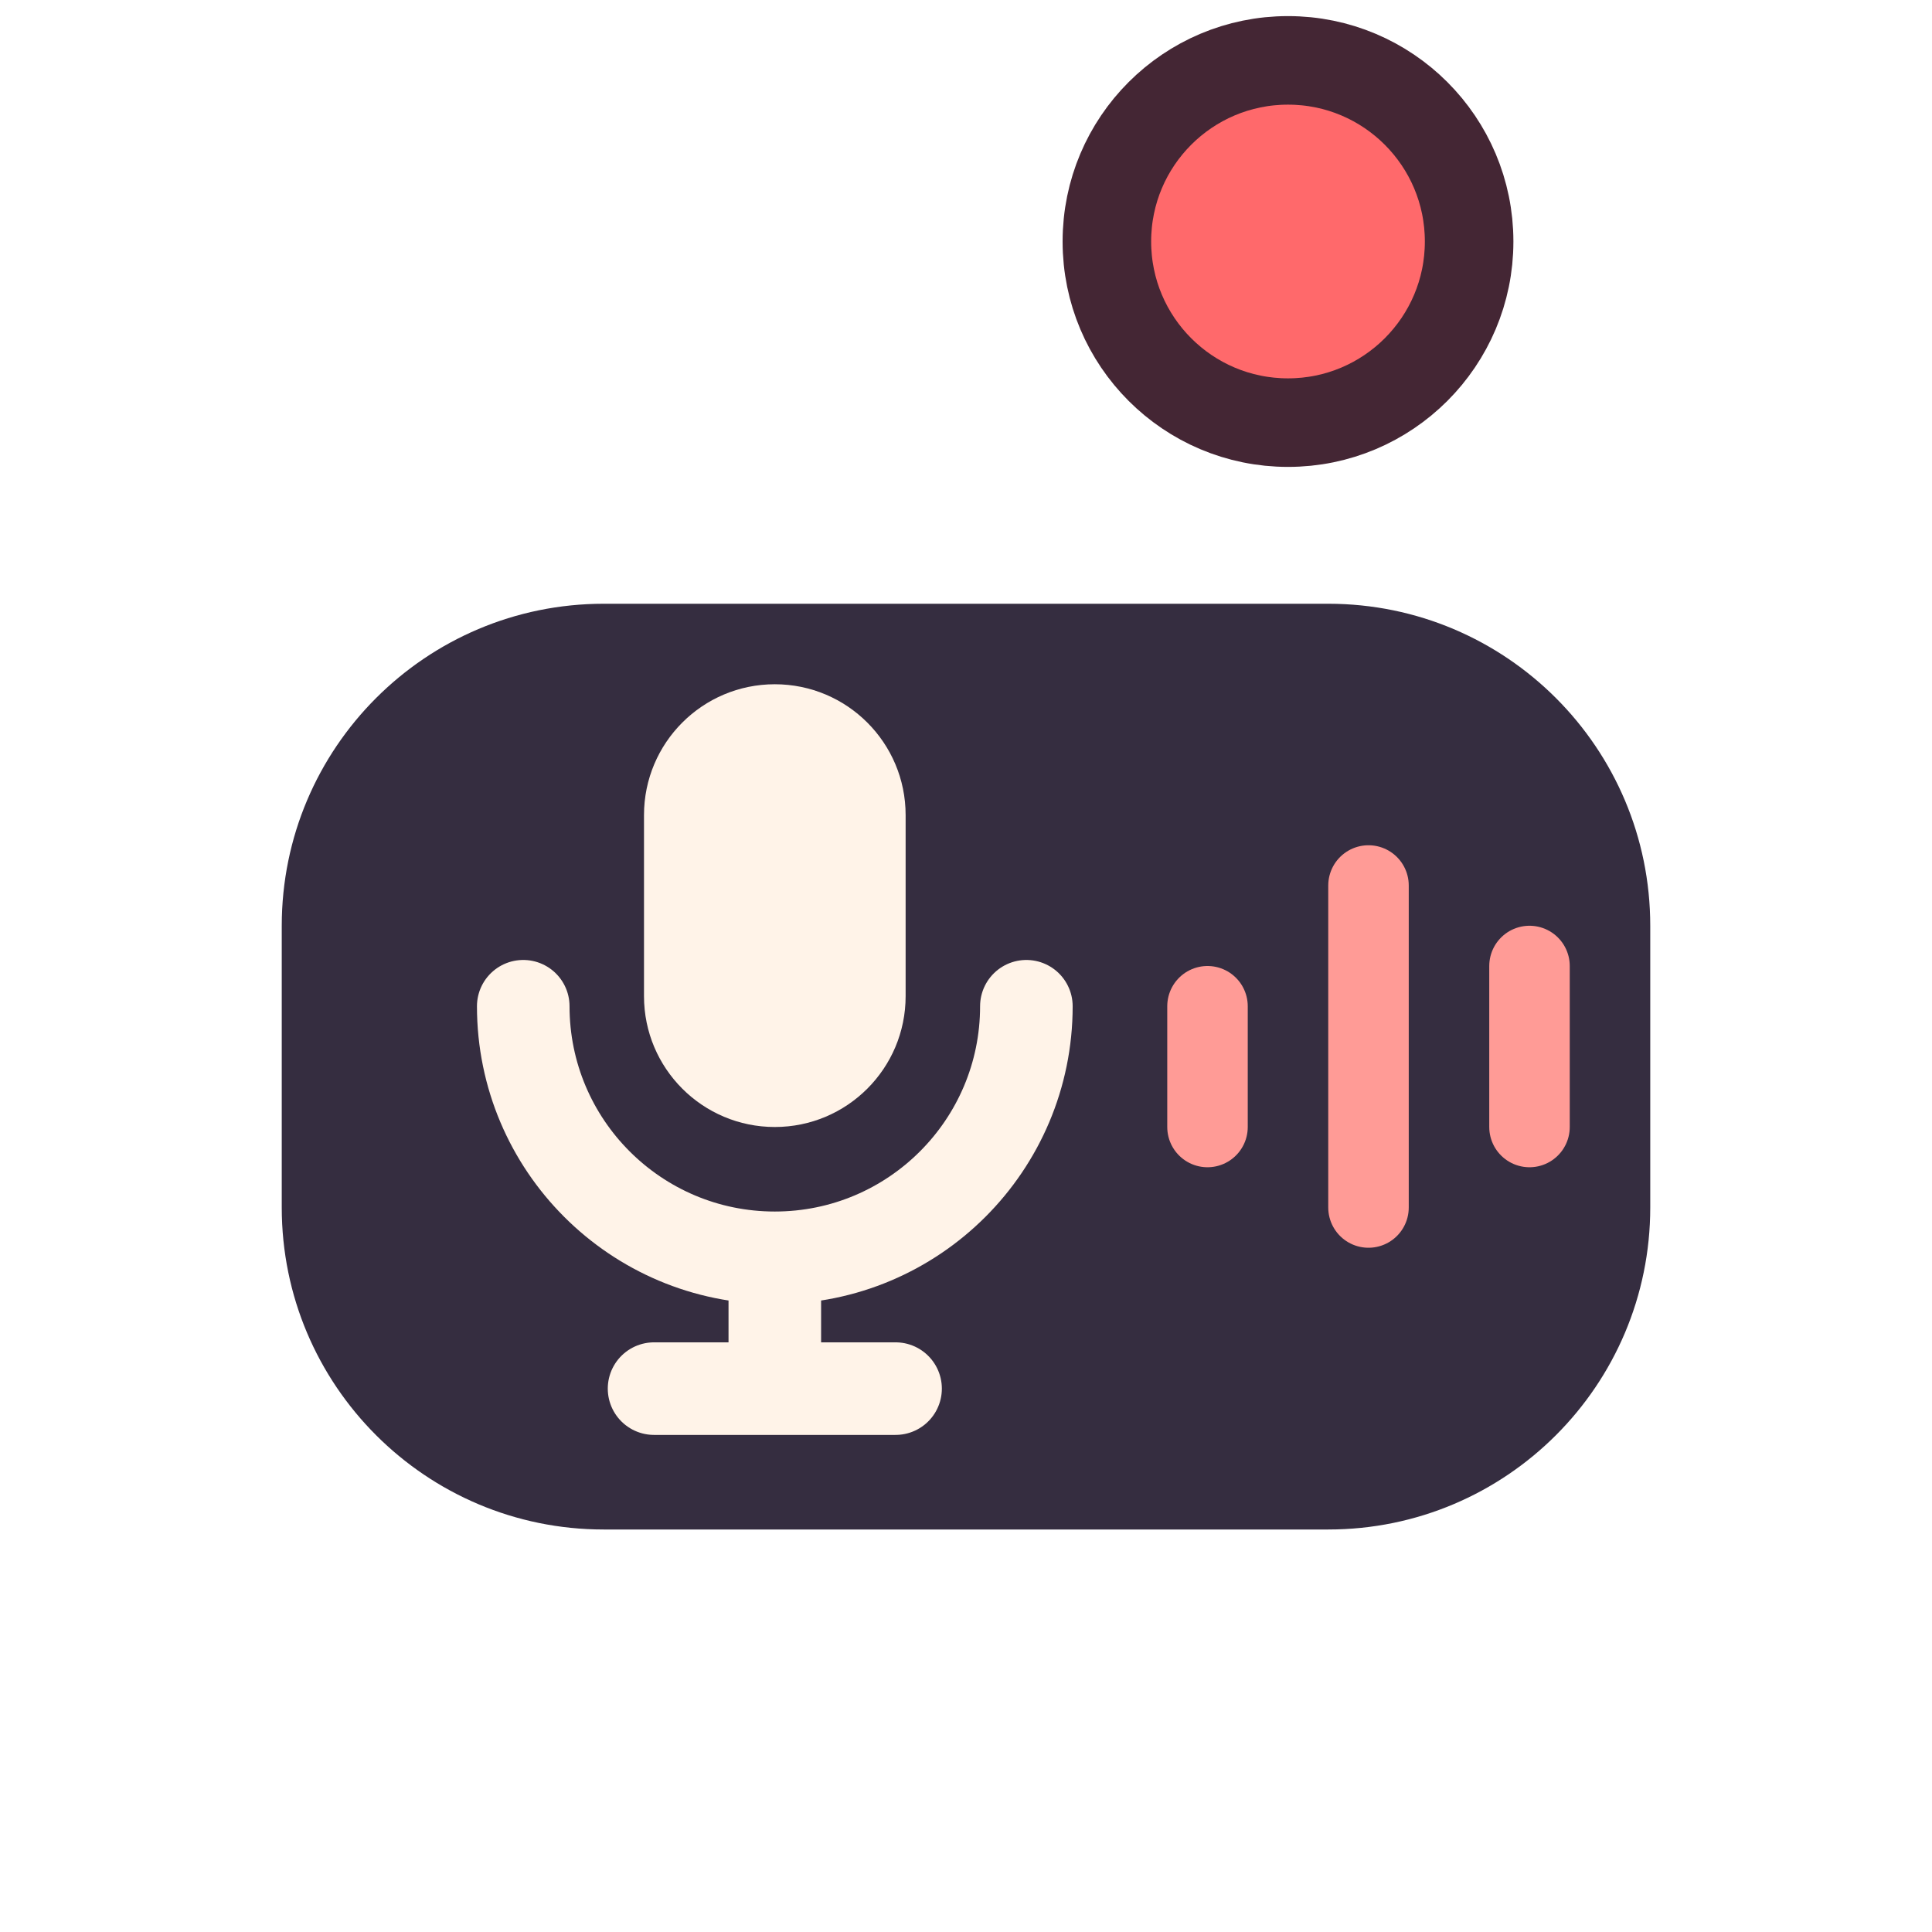
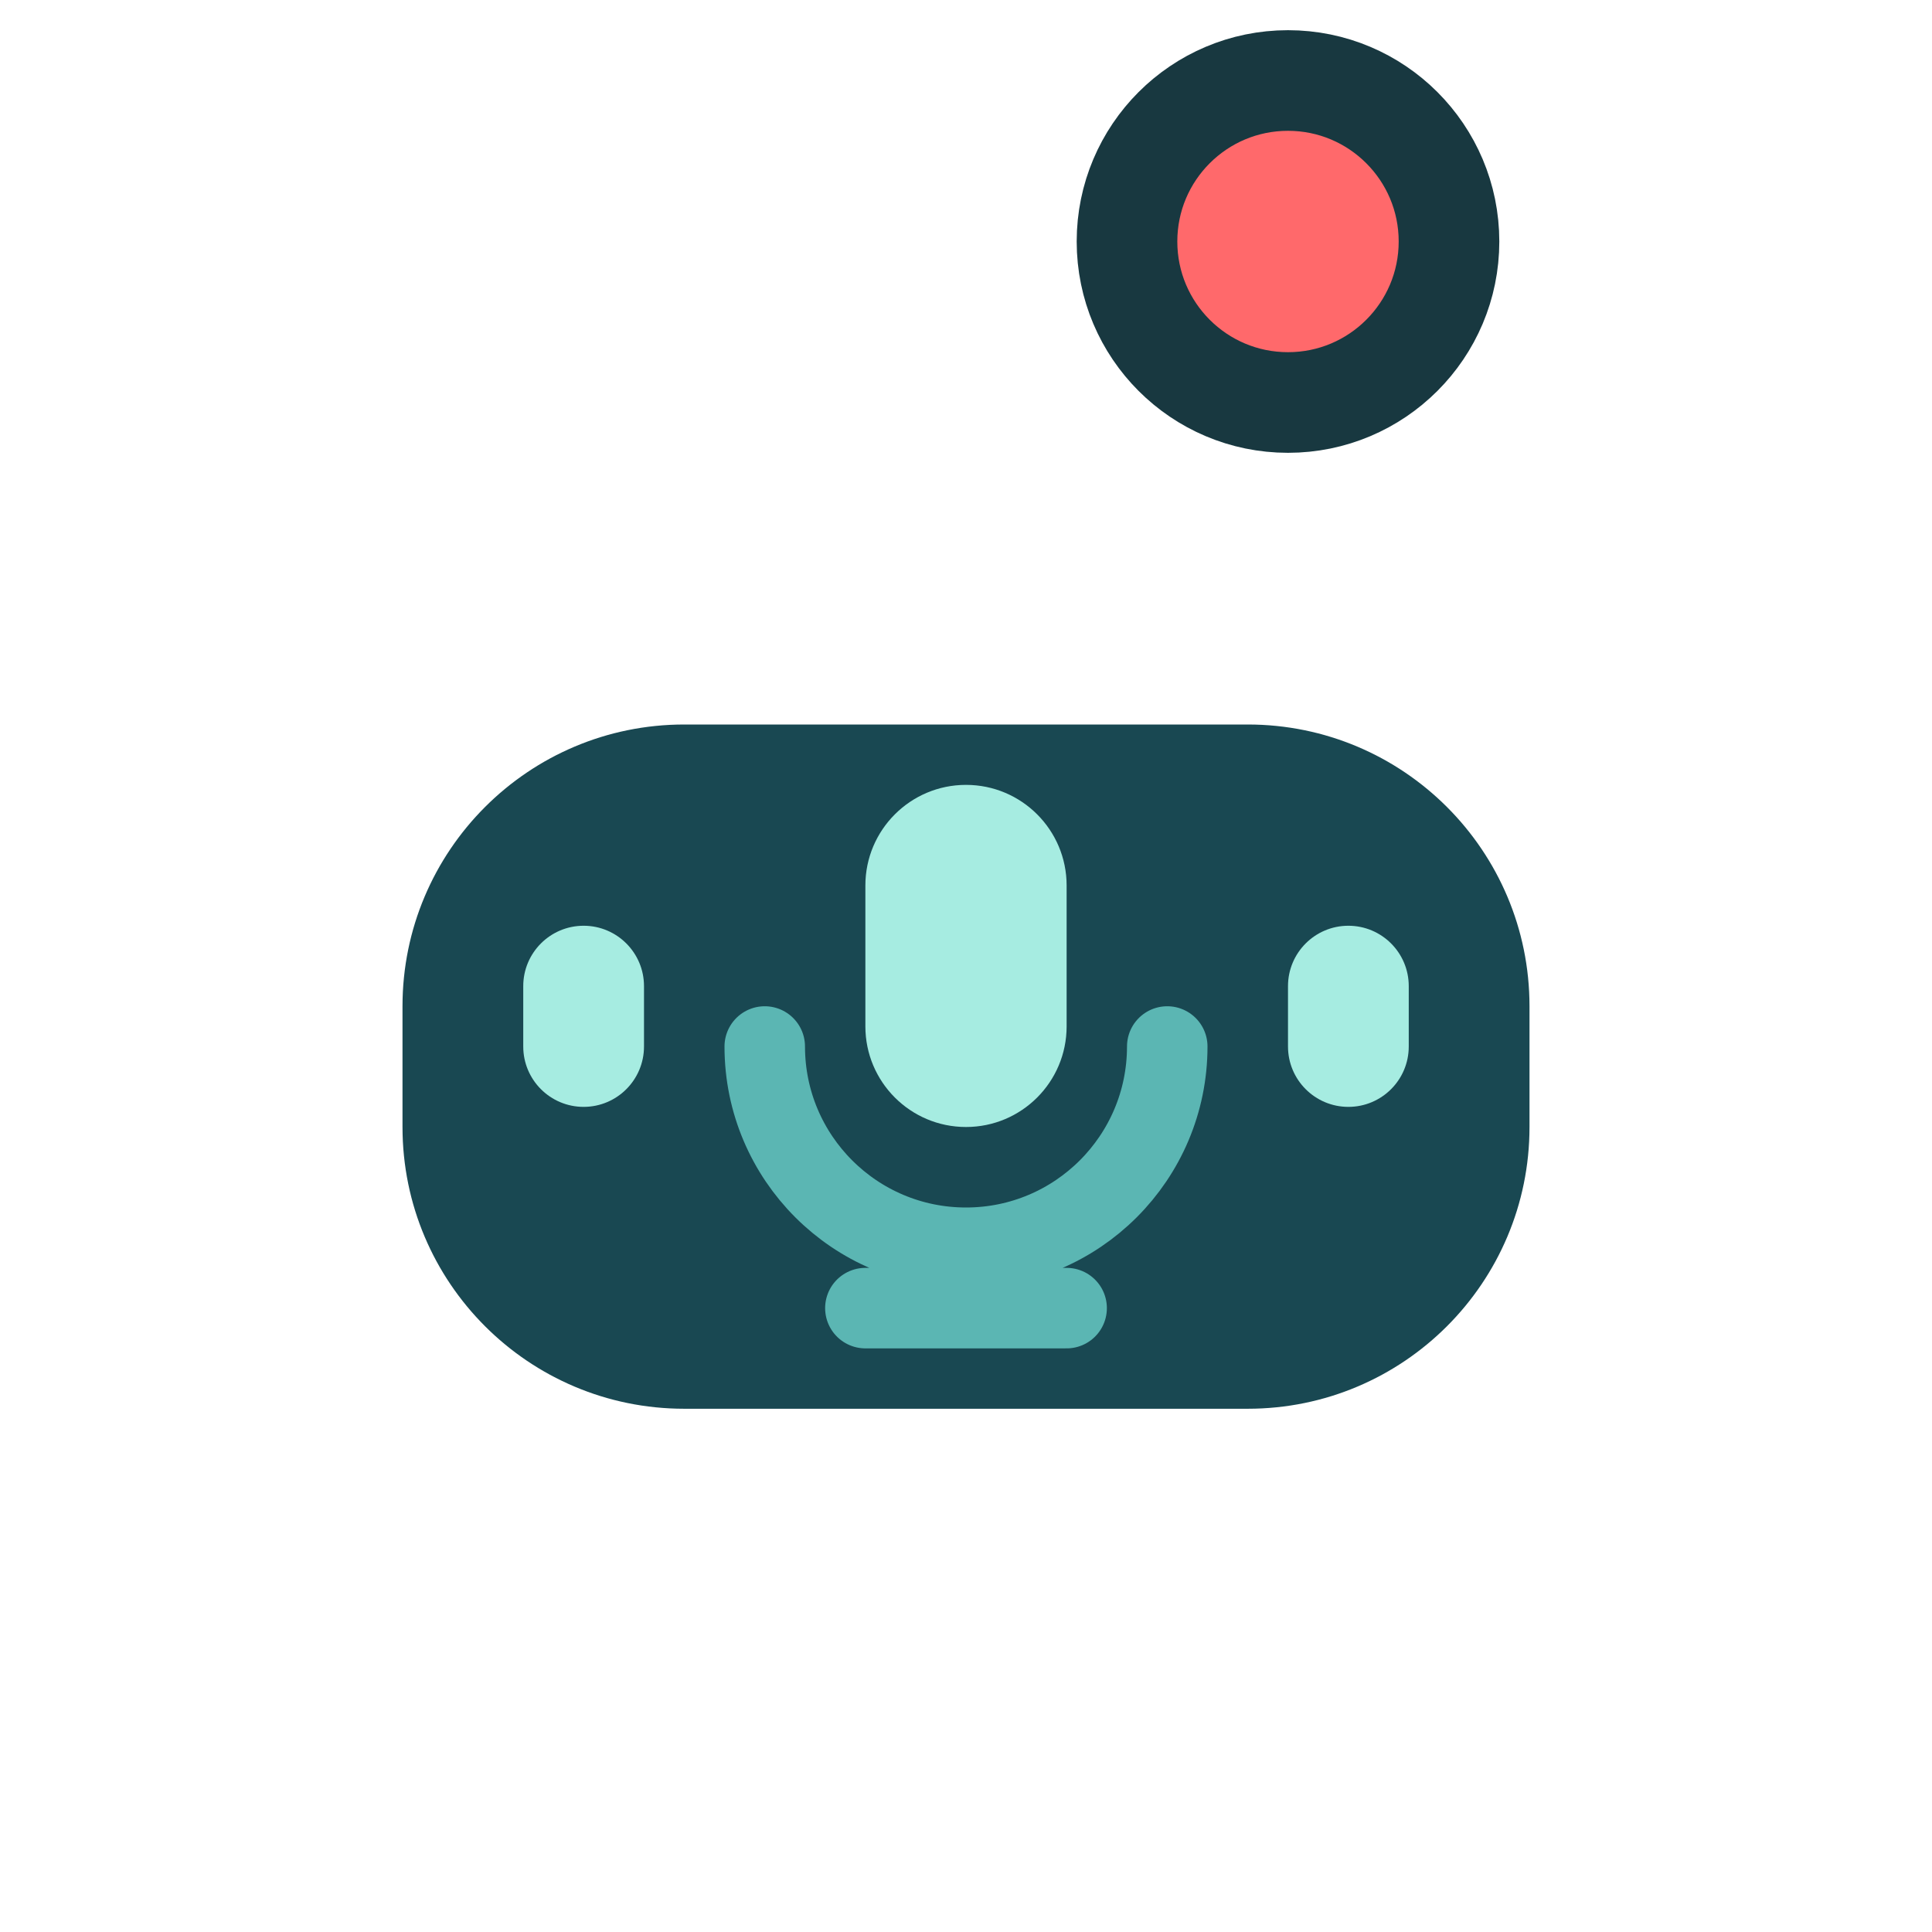
<svg xmlns="http://www.w3.org/2000/svg" width="48" height="48" viewBox="0 0 48 48">
-   <circle cx="32" cy="6" r="4.5" fill="#ff696b" stroke="#442634" stroke-width="2.2" />
-   <rect x="7" y="15" width="34" height="23" rx="8" fill="#352d40" />
-   <g fill="#fff3e8">
-     <rect x="16" y="17" width="6.5" height="11" rx="3.25" />
-     <path d="M13 25a6.25 6.25 0 0 0 12.5 0m-6.25 6.5v3m-3 0h6" fill="none" stroke="#fff3e8" stroke-width="2.3" stroke-linecap="round" />
+   <circle cx="32" cy="6" r="4" fill="#ff696b" stroke="#183840" stroke-width="2.5" />
+   <rect x="10" y="18" width="28" height="17" rx="7" fill="#194852" />
+   <g fill="#a6ece1">
+     <rect x="21.5" y="19.5" width="5" height="8.5" rx="2.5" />
+     <rect x="13" y="23" width="3" height="4.5" rx="1.5" />
+     <rect x="32" y="23" width="3" height="4.5" rx="1.5" />
  </g>
-   <path d="M30 25v3m4-6v8m4-6v4" fill="none" stroke="#ff9b96" stroke-width="2" stroke-linecap="round" />
+   <path d="M19 26a5 5 0 0 0 10 0m-5 5v1.5m-2.5 0h5" fill="none" stroke="#5bb6b3" stroke-width="2" stroke-linecap="round" />
</svg>
